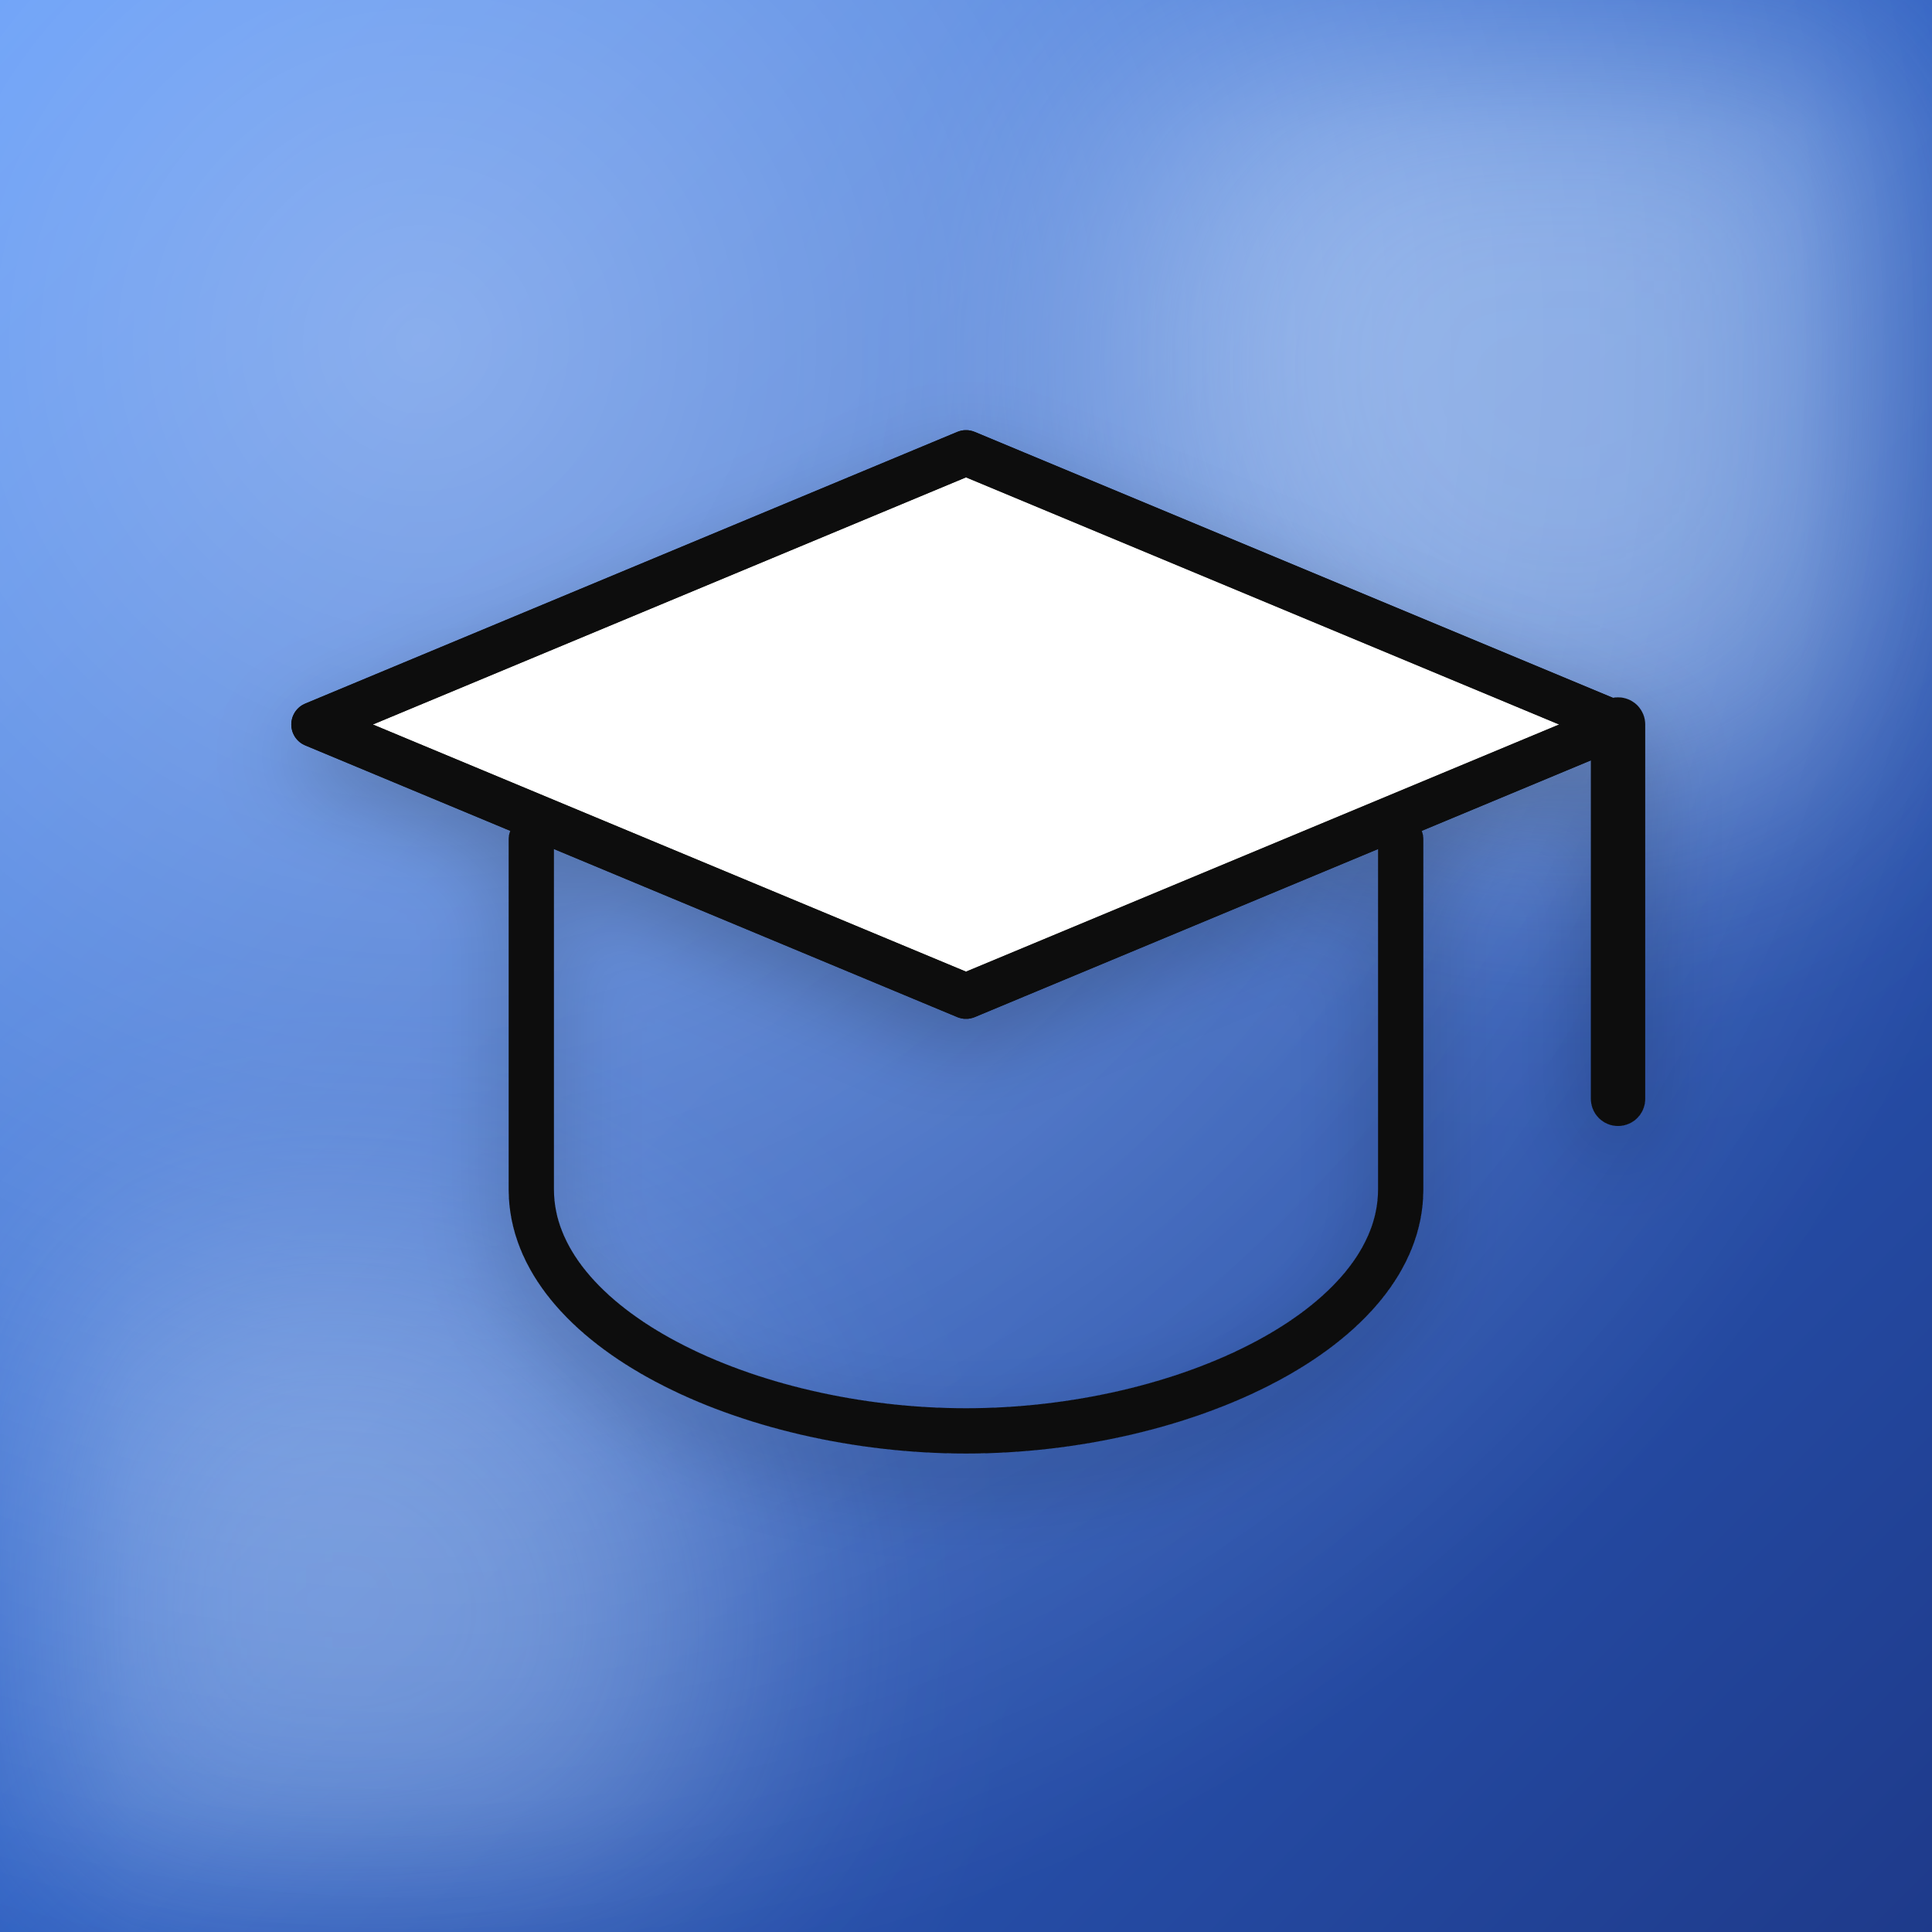
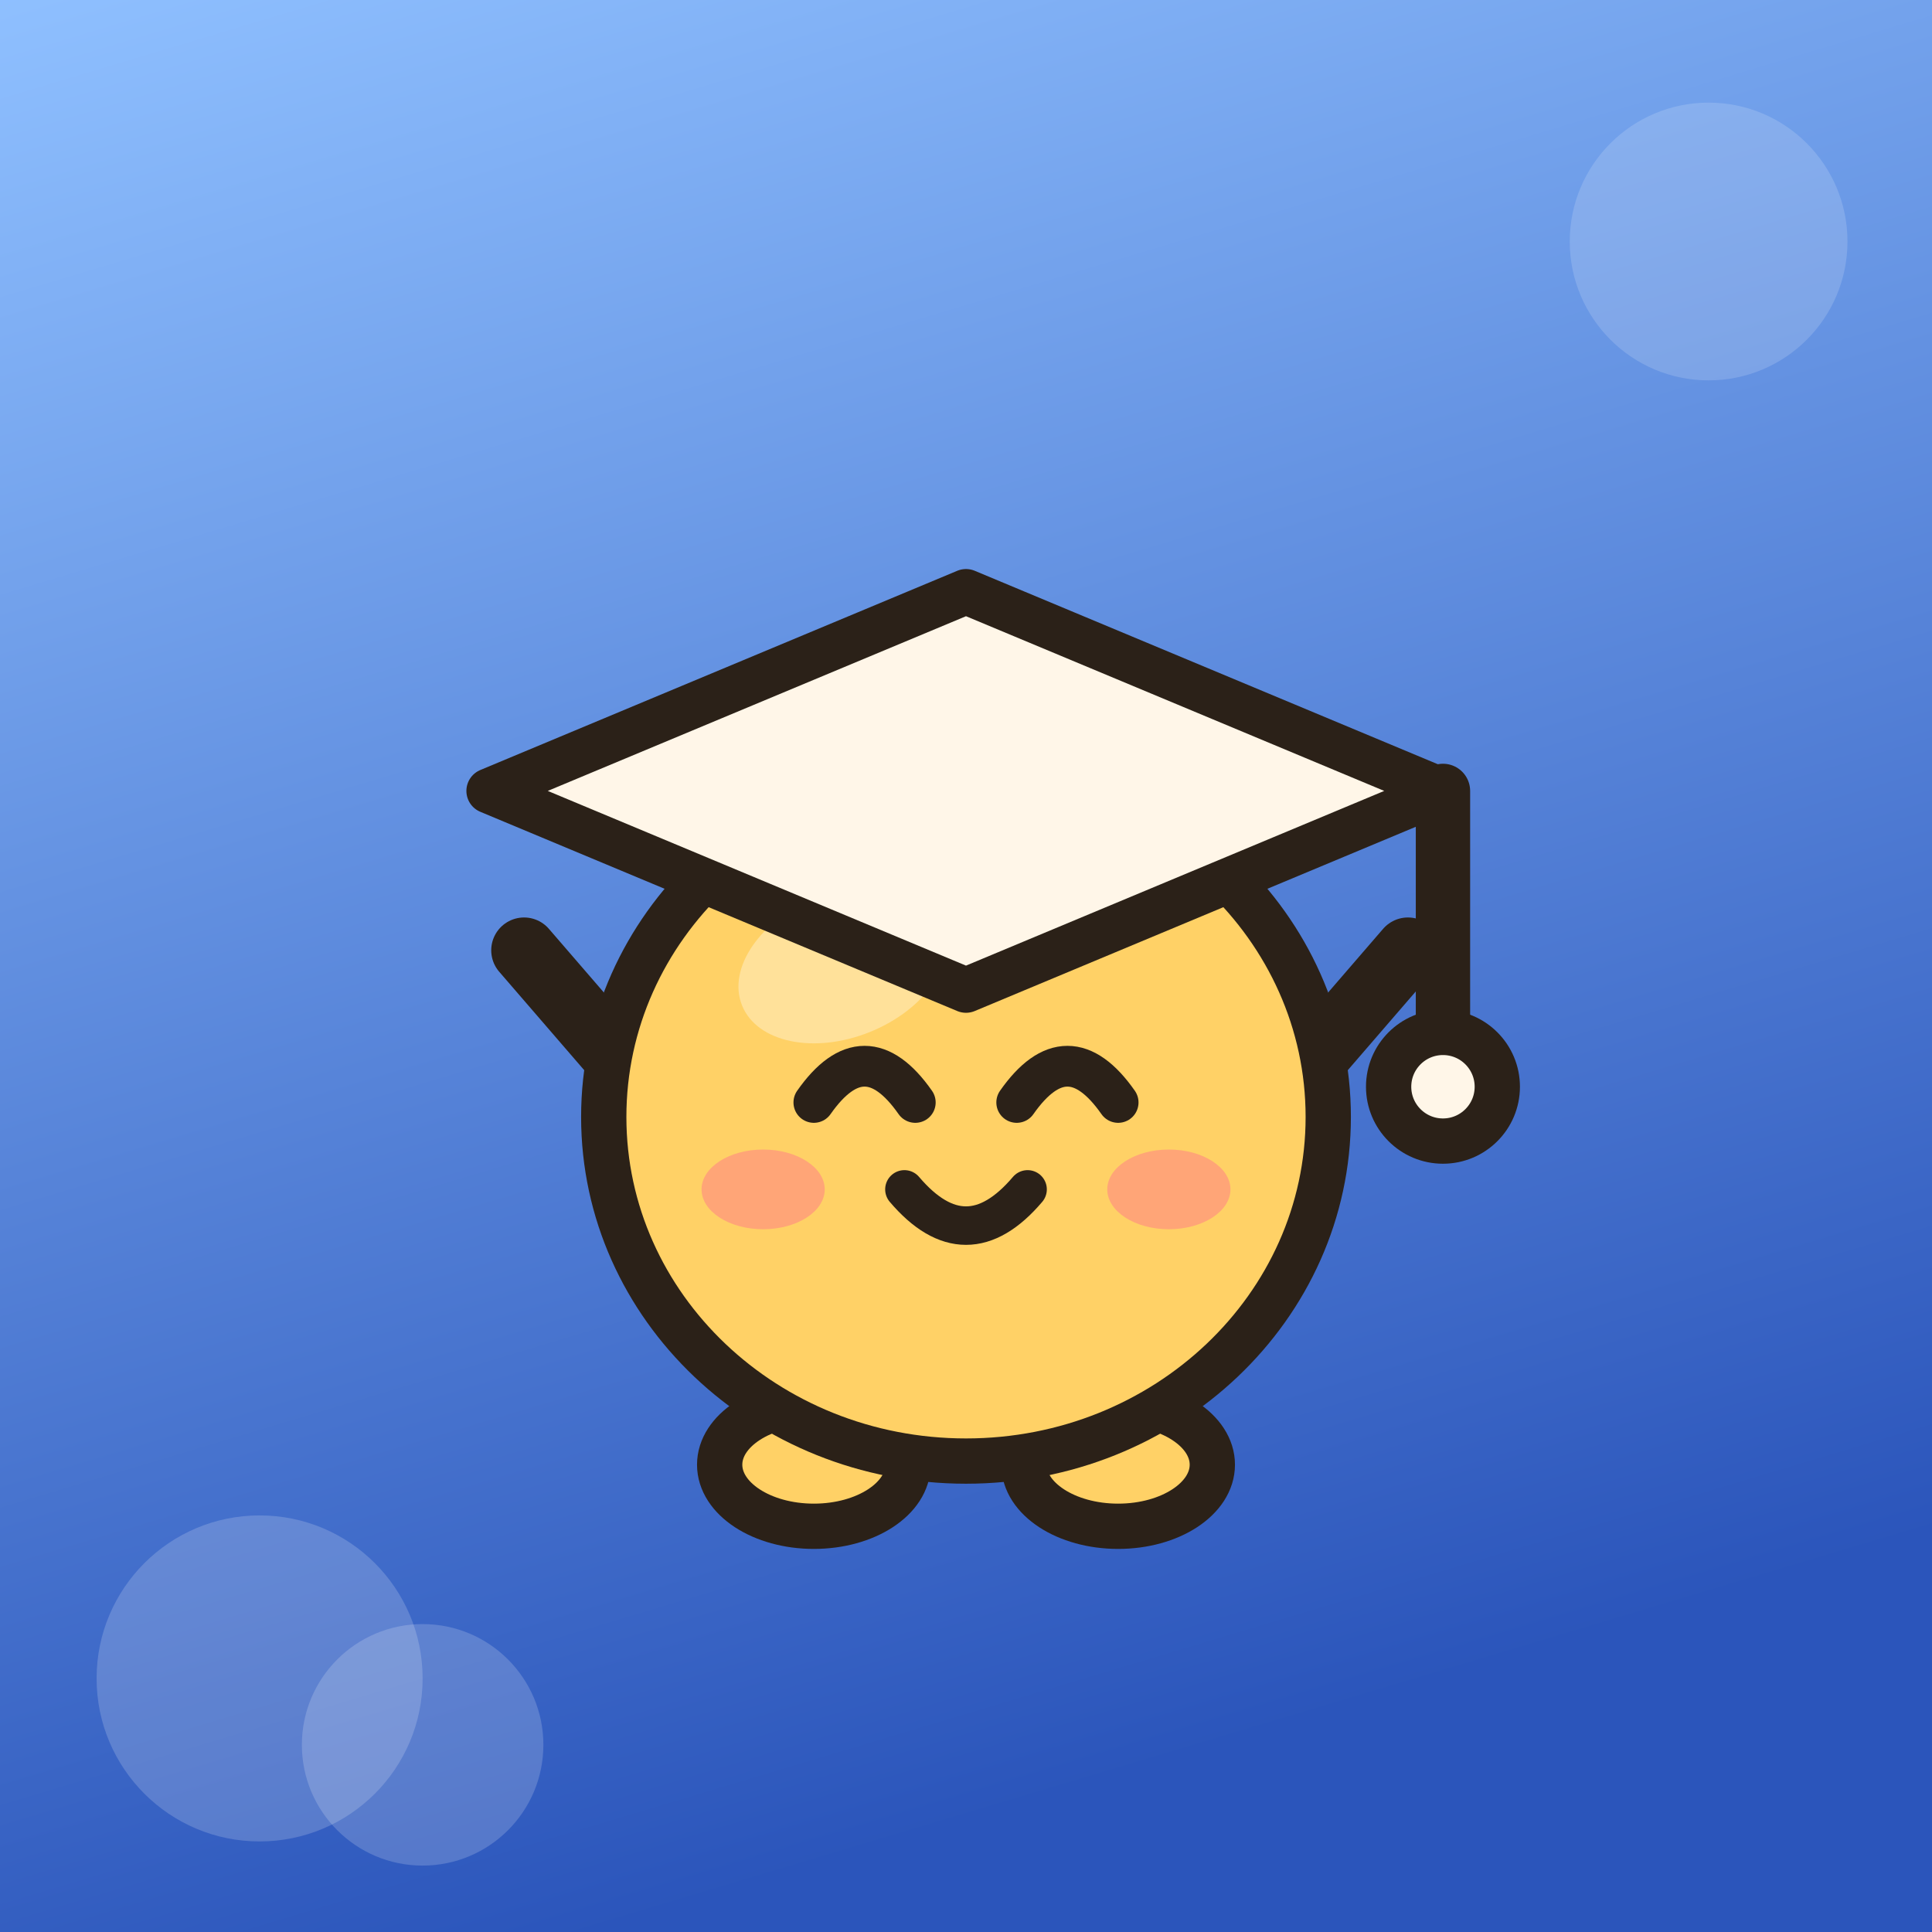
<svg xmlns="http://www.w3.org/2000/svg" viewBox="0 0 640 640" width="640" height="640" role="img">
  <defs>
-     <linearGradient id="g" x1="0" y1="0" x2="1" y2="1">
-       <stop offset="0" stop-color="#3b82f6" />
-       <stop offset="1" stop-color="#1e3a8a" />
+     <linearGradient id="bg" x1="0" y1="0" x2=".3" y2="1">
+       <stop offset="0" stop-color="#8fc0ff" />
+       <stop offset="1" stop-color="#2b55bb" />
    </linearGradient>
-     <radialGradient id="h" cx="22%" cy="18%" r="85%">
-       <stop offset="0" stop-color="#fff" stop-opacity=".42" />
-       <stop offset="1" stop-color="#fff" stop-opacity="0" />
-     </radialGradient>
-     <filter id="b" x="-40%" y="-40%" width="180%" height="180%">
-       <feGaussianBlur stdDeviation="46" />
-     </filter>
-     <filter id="s" x="-30%" y="-30%" width="160%" height="160%">
-       <feDropShadow dx="0" dy="10" stdDeviation="14" flood-color="#000" flood-opacity=".22" />
-     </filter>
  </defs>
-   <rect width="640" height="640" fill="url(#g)" />
-   <circle cx="520" cy="120" r="150" fill="#bfdbfe" opacity=".55" filter="url(#b)" />
-   <circle cx="110" cy="540" r="130" fill="#bfdbfe" opacity=".40" filter="url(#b)" />
-   <rect width="640" height="640" fill="url(#h)" />
-   <g filter="url(#s)" fill="none" stroke="#10100e" stroke-width="15" stroke-linecap="round" stroke-linejoin="round">
-     <path d="M320 150L104 240l216 90 216-90z" fill="#ffffff" />
-     <path d="M320 150L104 240l216 90 216-90z" />
-     <path d="M176 278v116c0 46 72 80 144 80s144-34 144-80V278" />
-     <path d="M536 240v124" stroke-width="18" />
+   <rect width="640" height="640" fill="url(#bg)" />
+   <circle cx="86" cy="556" r="54" fill="#fff" opacity=".18" />
+   <circle cx="140" cy="578" r="40" fill="#fff" opacity=".18" />
+   <circle cx="566" cy="80" r="46" fill="#fff" opacity=".16" />
+   <g fill="none" stroke="#2b2118" stroke-width="15" stroke-linecap="round" stroke-linejoin="round">
+     <ellipse cx="269.6" cy="485.2" rx="31.2" ry="20.4" fill="#ffd166" />
+     <ellipse cx="370.4" cy="485.2" rx="31.2" ry="20.4" fill="#ffd166" />
+     <path d="M219.2 367.6L173.6 314.8" fill="none" stroke-linecap="round" stroke-width="21.75" stroke="#2b2118" />
+     <path d="M420.8 367.6L466.4 314.8" fill="none" stroke-linecap="round" stroke-width="21.75" stroke="#2b2118" />
+     <ellipse cx="320" cy="370" rx="120" ry="114.0" fill="#ffd166" />
+     <ellipse cx="279.2" cy="319.6" rx="36.0" ry="24.0" fill="#fff" opacity=".34" stroke="none" transform="rotate(-22 279.2 319.6)" />
+     <ellipse cx="252.8" cy="394.0" rx="20.4" ry="13.2" fill="#ff9d7a" opacity=".85" stroke="none" />
+     <ellipse cx="387.2" cy="394.0" rx="20.4" ry="13.2" fill="#ff9d7a" opacity=".85" stroke="none" />
+     <path d="M269.6 365.2q16.8 -24.0 33.6 0" fill="none" stroke="#2b2118" stroke-width="13.5" stroke-linecap="round" />
+     <path d="M336.8 365.2q16.8 -24.0 33.6 0" fill="none" stroke="#2b2118" stroke-width="13.5" stroke-linecap="round" />
+     <path d="M299.6 394.0q20.4 24.0 40.8 0" fill="none" stroke="#2b2118" stroke-width="12.75" stroke-linecap="round" />
+     <path d="M320 196L162 262l158 66 158-66z" fill="#fff6e8" />
+     <path d="M478 262v86" stroke-width="18" />
+     <circle cx="478" cy="360" r="18" fill="#fff6e8" />
  </g>
</svg>
